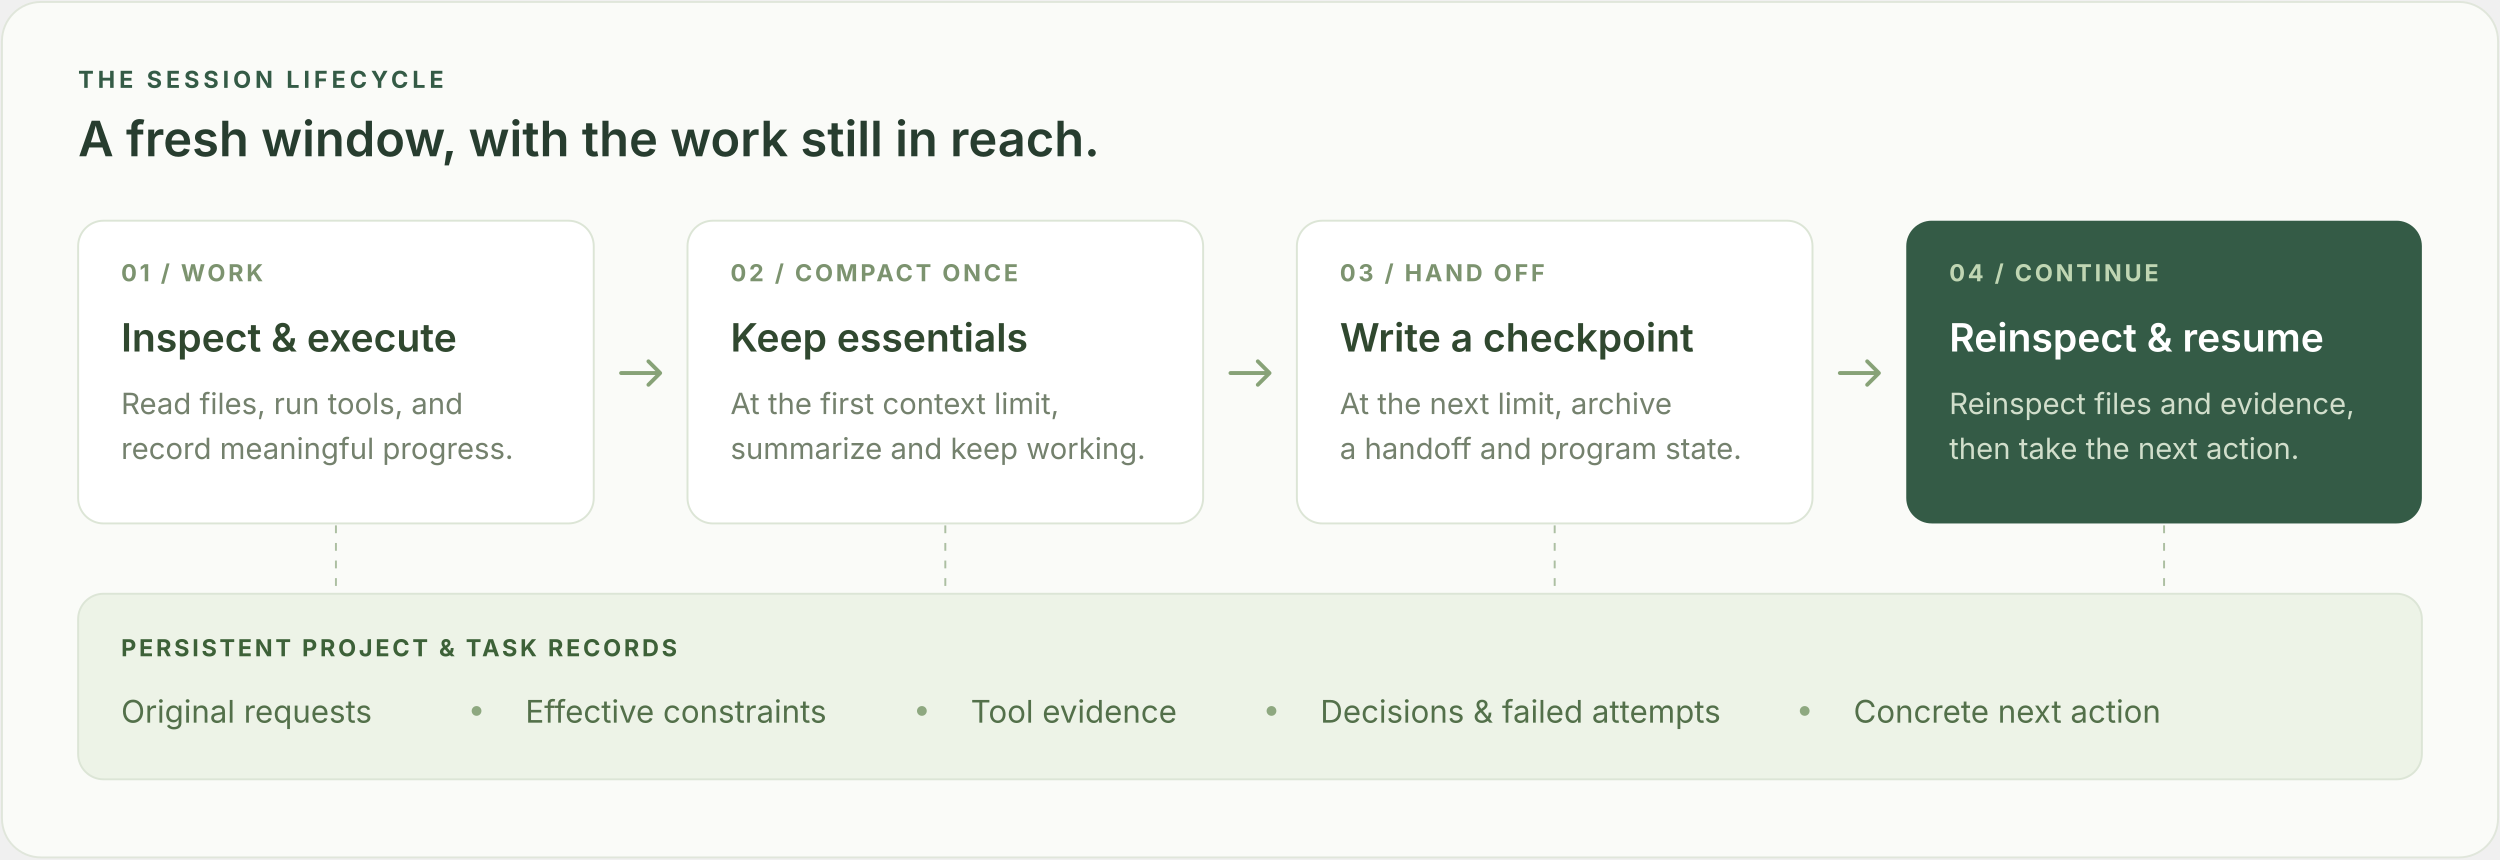
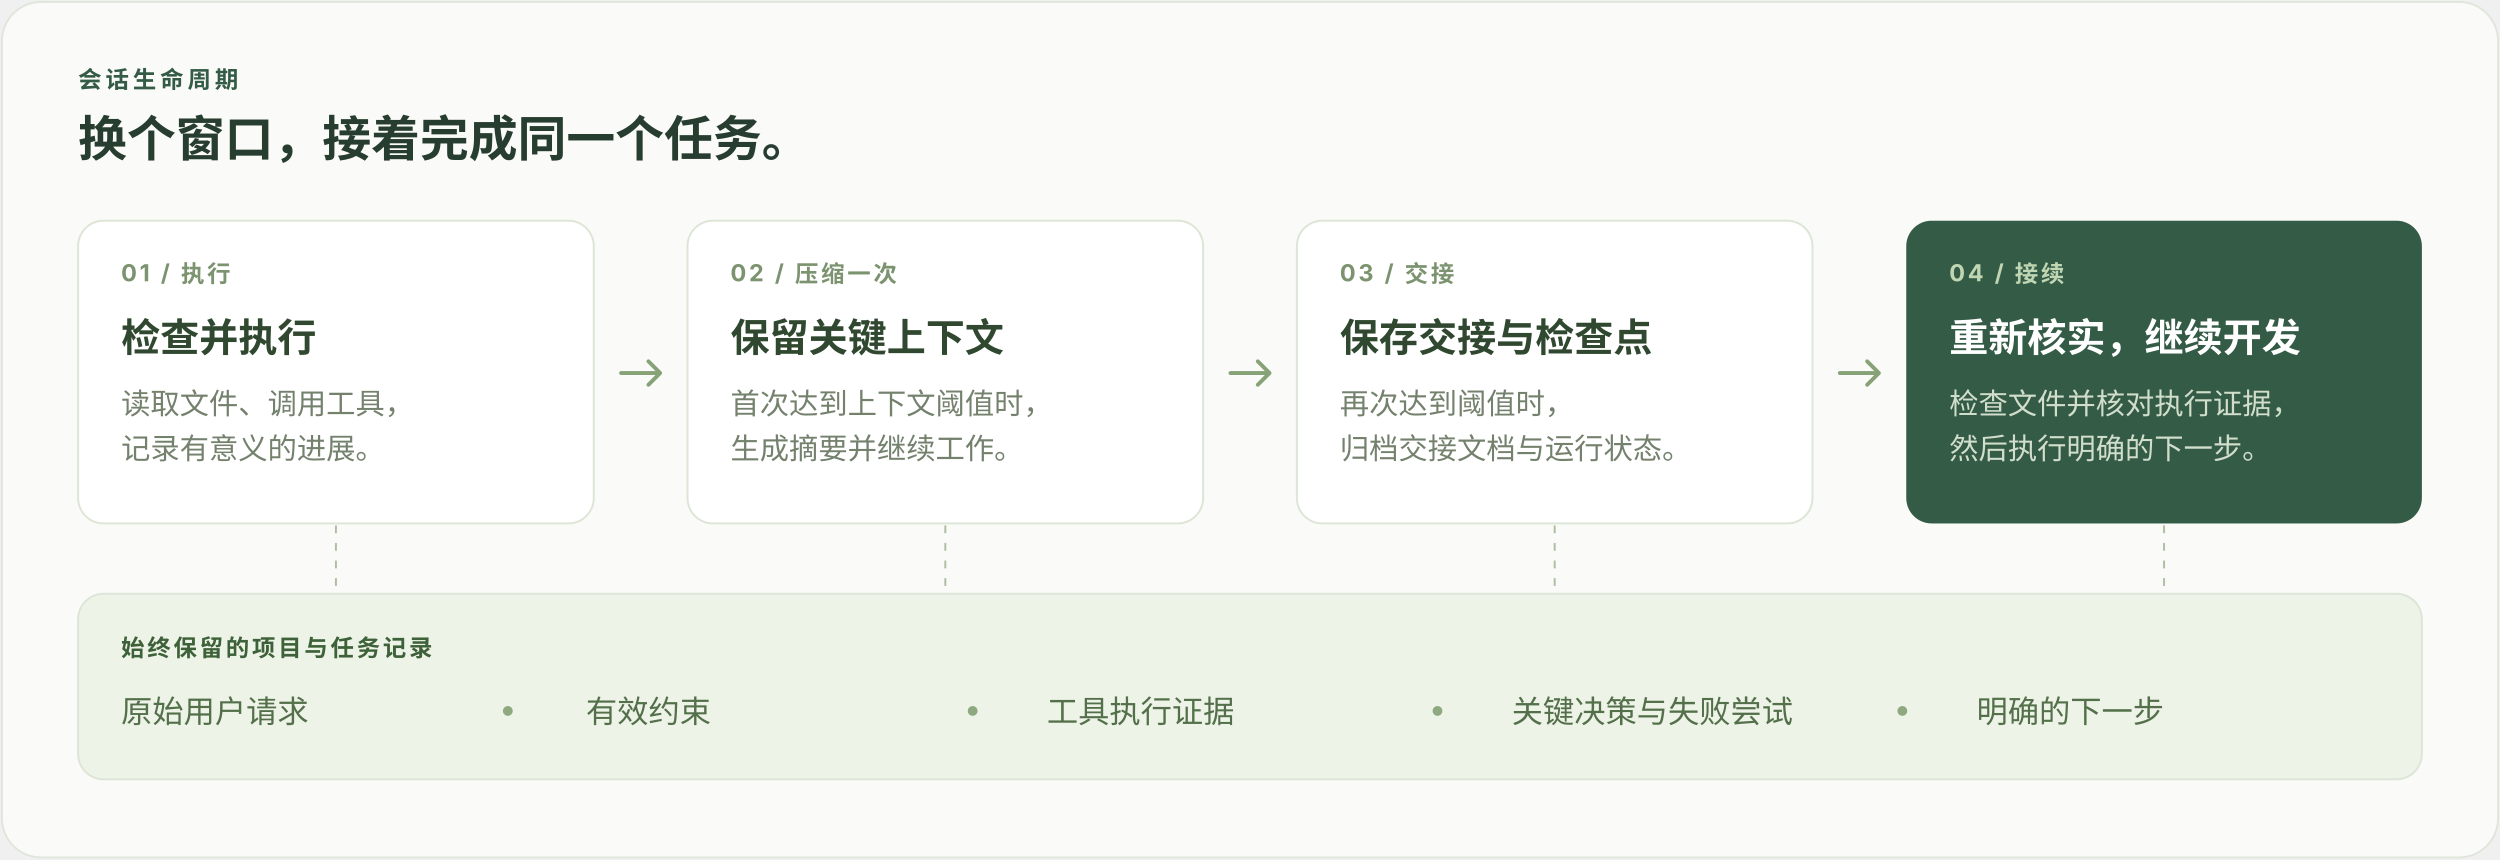
<svg xmlns="http://www.w3.org/2000/svg" width="1280" height="440" viewBox="0 0 1280 440" fill="none" role="img" aria-labelledby="title desc">
  <rect x="1" y="1" width="1278" height="438" rx="20" fill="#FAFBF8" stroke="#E0E6DB" />
-   <g font-family="Inter, 'Segoe UI', Arial, sans-serif">
-     <text x="40" y="45" fill="#345B46" font-size="12" font-weight="700" letter-spacing="2">THE SESSION LIFECYCLE</text>
-     <text x="40" y="80" fill="#273D2F" font-size="25" font-weight="600">A fresh window, with the work still in reach.</text>
+   <g font-family="Inter, 'Segoe UI', Arial, 'Noto Sans CJK SC', 'Microsoft YaHei', 'PingFang SC', sans-serif">
+     <text x="40" y="45" fill="#345B46" font-size="12" font-weight="700" letter-spacing="2">会话生命周期</text>
+     <text x="40" y="80" fill="#273D2F" font-size="25" font-weight="600">换个窗口，接着完成同一个任务。</text>
    <g stroke="#DCE5D6" fill="#FFF">
      <rect x="40" y="113" width="264" height="155" rx="13" />
      <rect x="352" y="113" width="264" height="155" rx="13" />
      <rect x="664" y="113" width="264" height="155" rx="13" />
    </g>
    <rect x="976" y="113" width="264" height="155" rx="13" fill="#345B46" />
    <g font-size="12" font-weight="700" letter-spacing="1.4">
-       <text x="62" y="144" fill="#7C936F">01 / WORK</text>
-       <text x="374" y="144" fill="#7C936F">02 / COMPACT ONCE</text>
-       <text x="686" y="144" fill="#7C936F">03 / HAND OFF</text>
-       <text x="998" y="144" fill="#C0D6B3">04 / CONTINUE</text>
+       <text x="62" y="144" fill="#7C936F">01 / 执行</text>
+       <text x="374" y="144" fill="#7C936F">02 / 压缩一次</text>
+       <text x="686" y="144" fill="#7C936F">03 / 交接</text>
+       <text x="998" y="144" fill="#C0D6B3">04 / 接续</text>
    </g>
    <g font-size="20" font-weight="600" fill="#30482F">
-       <text x="62" y="180">Inspect &amp; execute</text>
-       <text x="374" y="180">Keep essentials</text>
-       <text x="686" y="180">Write a checkpoint</text>
-       <text x="998" y="180" fill="#FFF">Reinspect &amp; resume</text>
+       <text x="62" y="180">检查并执行</text>
+       <text x="374" y="180">保留关键上下文</text>
+       <text x="686" y="180">保存交接与检查点</text>
+       <text x="998" y="180" fill="#FFF">重新核实，继续开发</text>
    </g>
    <g font-size="15" fill="#74816D">
-       <text x="62" y="212">Read files, run tools, and</text>
-       <text x="62" y="235">record meaningful progress.</text>
-       <text x="374" y="212">At the first context limit,</text>
-       <text x="374" y="235">summarize and keep working.</text>
-       <text x="686" y="212">At the next limit, archive</text>
-       <text x="686" y="235">a handoff and program state.</text>
-       <text x="998" y="212" fill="#D1DECB">Reinspect files and evidence,</text>
-       <text x="998" y="235" fill="#D1DECB">then take the next action.</text>
+       <text x="62" y="212">读取文件、调用工具，</text>
+       <text x="62" y="235">记录有意义的进展。</text>
+       <text x="374" y="212">首次达到上下文阈值时，</text>
+       <text x="374" y="235">生成摘要并继续工作。</text>
+       <text x="686" y="212">再次达到阈值时，</text>
+       <text x="686" y="235">归档交接文档与运行状态。</text>
+       <text x="998" y="212" fill="#D1DECB">检查文件并核对执行证据，</text>
+       <text x="998" y="235" fill="#D1DECB">然后执行明确的下一步。</text>
    </g>
    <g stroke="#87A277" stroke-width="2" stroke-linecap="round" stroke-linejoin="round">
      <path d="M318 191h20m-6-6 6 6-6 6" />
      <path d="M630 191h20m-6-6 6 6-6 6" />
      <path d="M942 191h20m-6-6 6 6-6 6" />
    </g>
    <g stroke="#ACBFA2" stroke-dasharray="4 5">
      <path d="M172 269v34" />
      <path d="M484 269v34" />
      <path d="M796 269v34" />
      <path d="M1108 269v34" />
    </g>
    <rect x="40" y="304" width="1200" height="95" rx="13" fill="#EDF3E7" stroke="#DCE5D6" />
-     <text x="62" y="336" fill="#3D6138" font-size="12" font-weight="700" letter-spacing="1.4">PERSISTENT PROJECT &amp; TASK RECORDS</text>
-     <text x="62" y="370" fill="#53704A" font-size="16">Original requests</text>
-     <circle cx="244" cy="364" r="2.5" fill="#8EA880" />
-     <text x="269" y="370" fill="#53704A" font-size="16">Effective constraints</text>
-     <circle cx="472" cy="364" r="2.5" fill="#8EA880" />
-     <text x="497" y="370" fill="#53704A" font-size="16">Tool evidence</text>
-     <circle cx="651" cy="364" r="2.5" fill="#8EA880" />
-     <text x="676" y="370" fill="#53704A" font-size="16">Decisions &amp; failed attempts</text>
-     <circle cx="924" cy="364" r="2.5" fill="#8EA880" />
-     <text x="949" y="370" fill="#53704A" font-size="16">Concrete next action</text>
+     <text x="62" y="336" fill="#3D6138" font-size="12" font-weight="700" letter-spacing="1.4">始终保留的项目与任务记录</text>
+     <text x="62" y="370" fill="#53704A" font-size="16">原始用户请求</text>
+     <circle cx="260" cy="364" r="2.5" fill="#8EA880" />
+     <text x="300" y="370" fill="#53704A" font-size="16">有效约束</text>
+     <circle cx="498" cy="364" r="2.5" fill="#8EA880" />
+     <text x="536" y="370" fill="#53704A" font-size="16">工具执行证据</text>
+     <circle cx="736" cy="364" r="2.5" fill="#8EA880" />
+     <text x="774" y="370" fill="#53704A" font-size="16">关键决策与失败尝试</text>
+     <circle cx="974" cy="364" r="2.5" fill="#8EA880" />
+     <text x="1012" y="370" fill="#53704A" font-size="16">明确的下一步</text>
  </g>
</svg>
